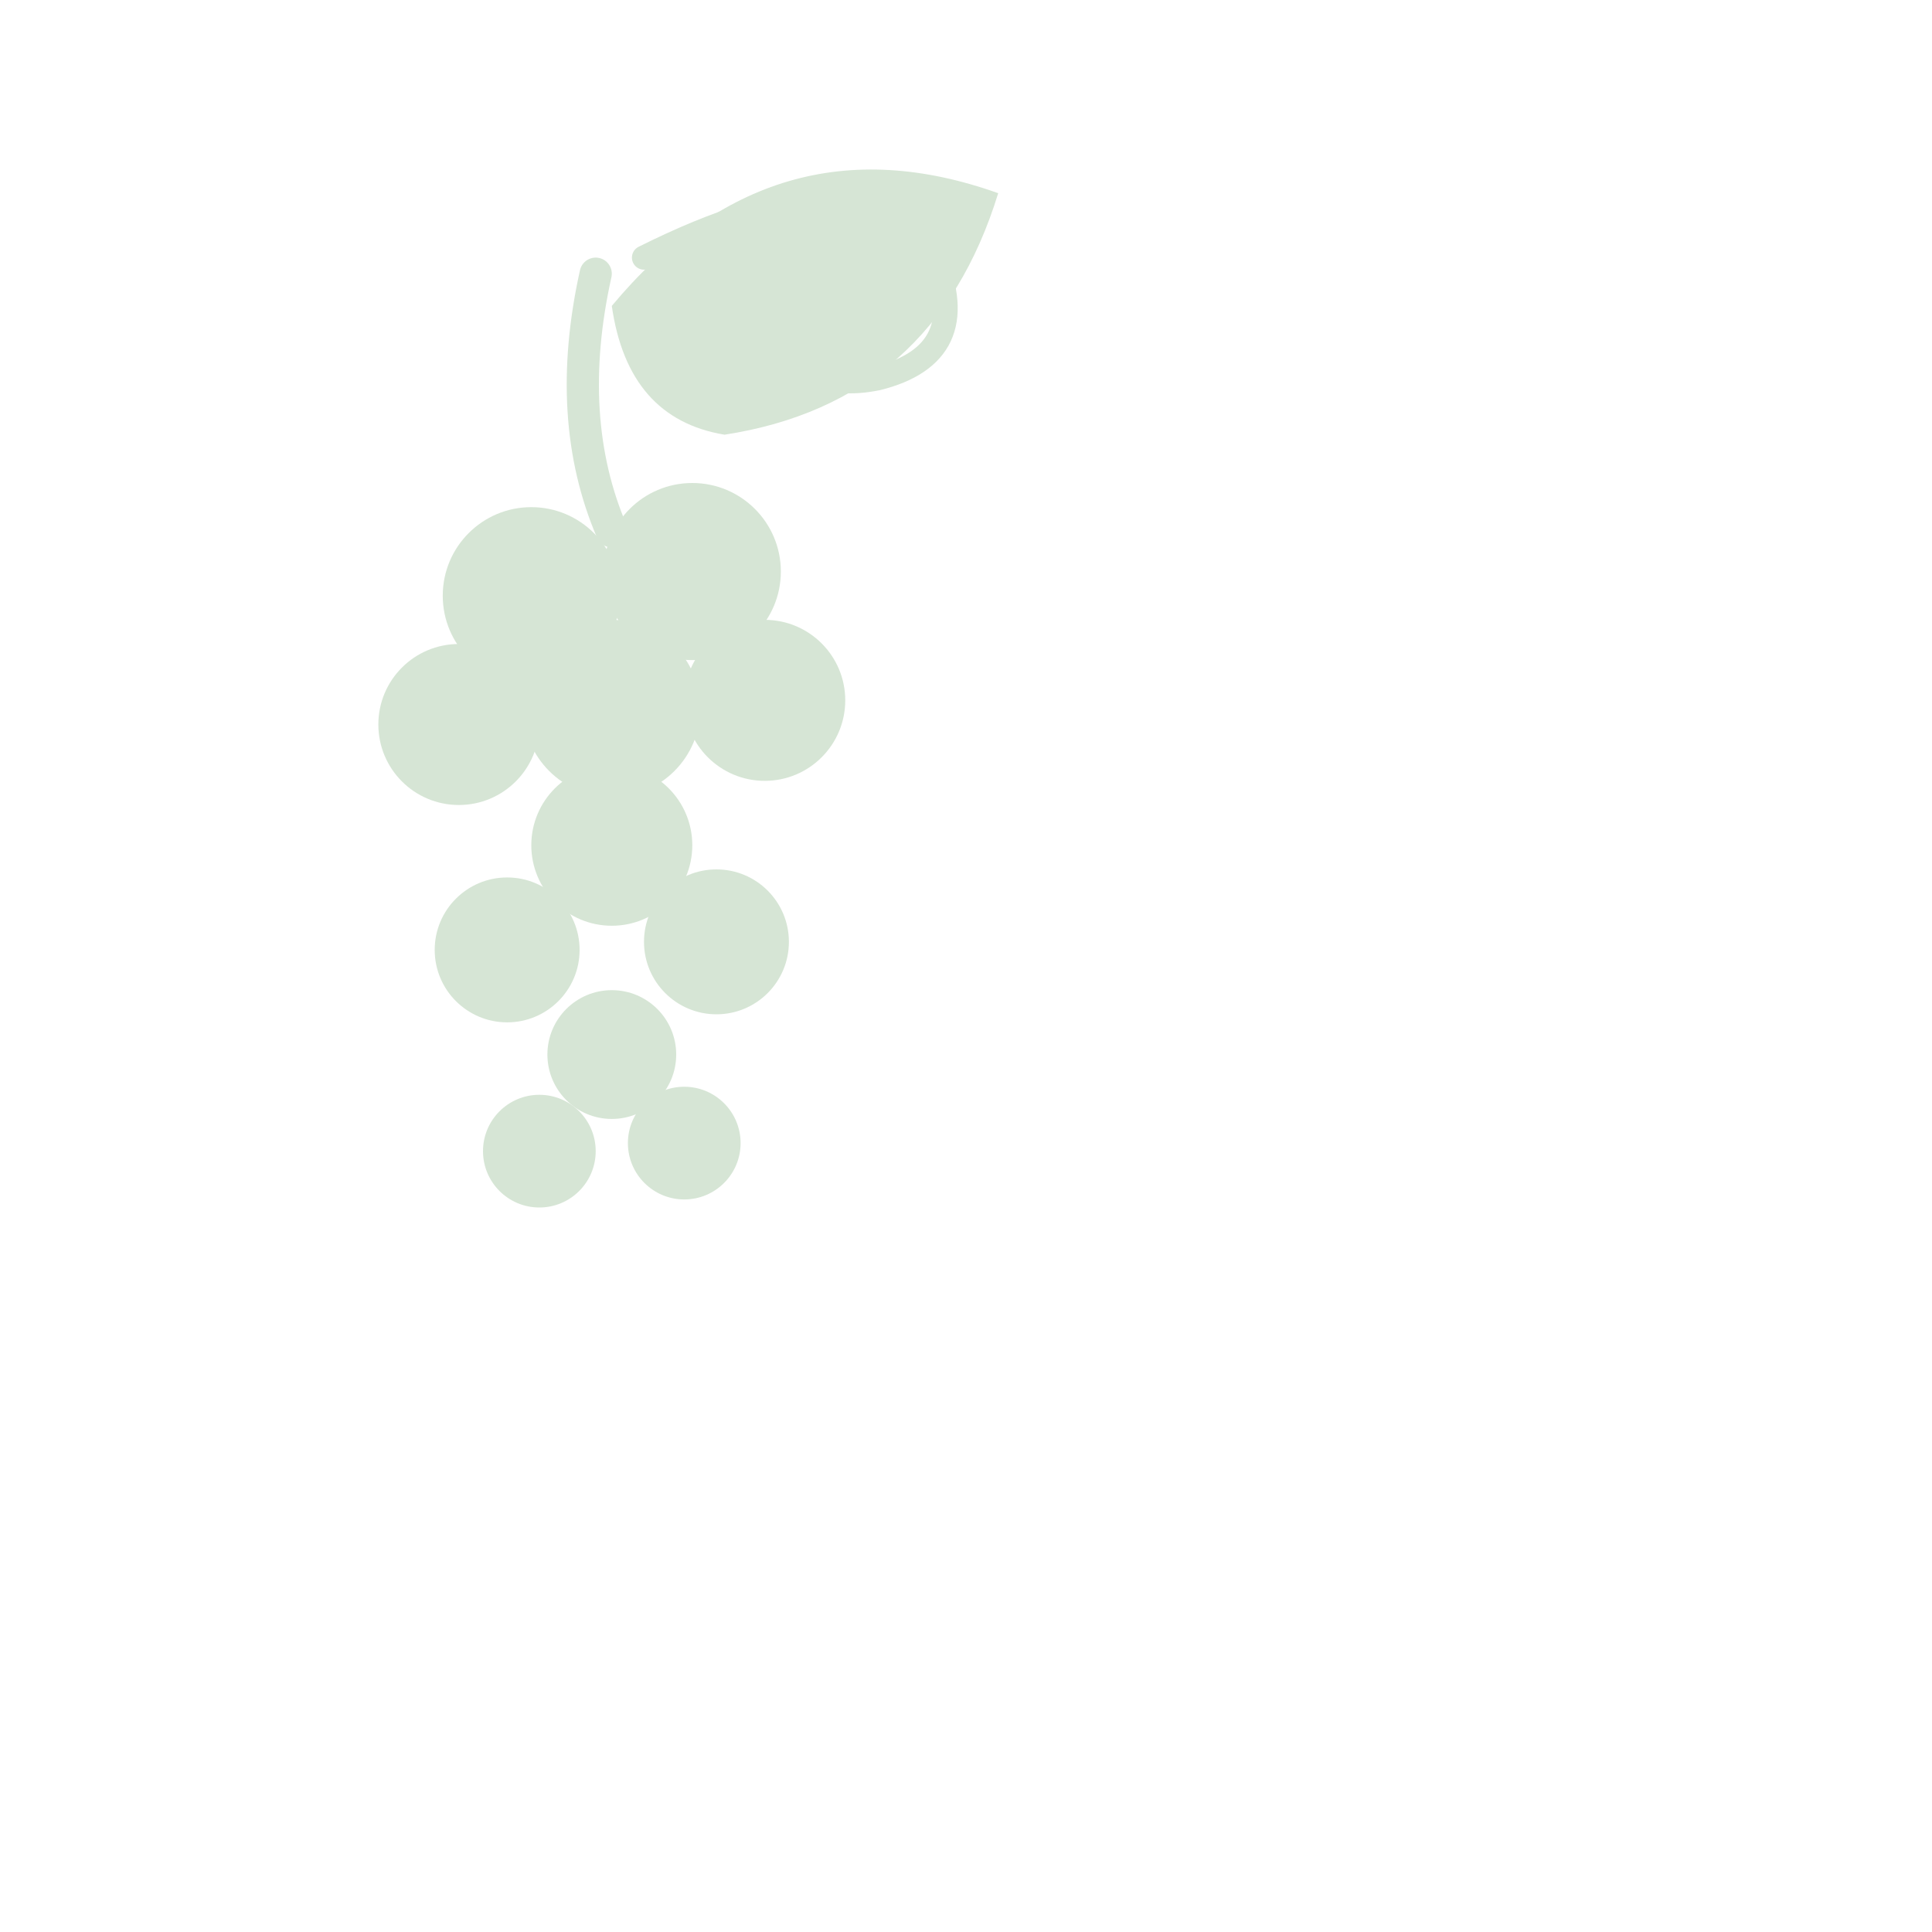
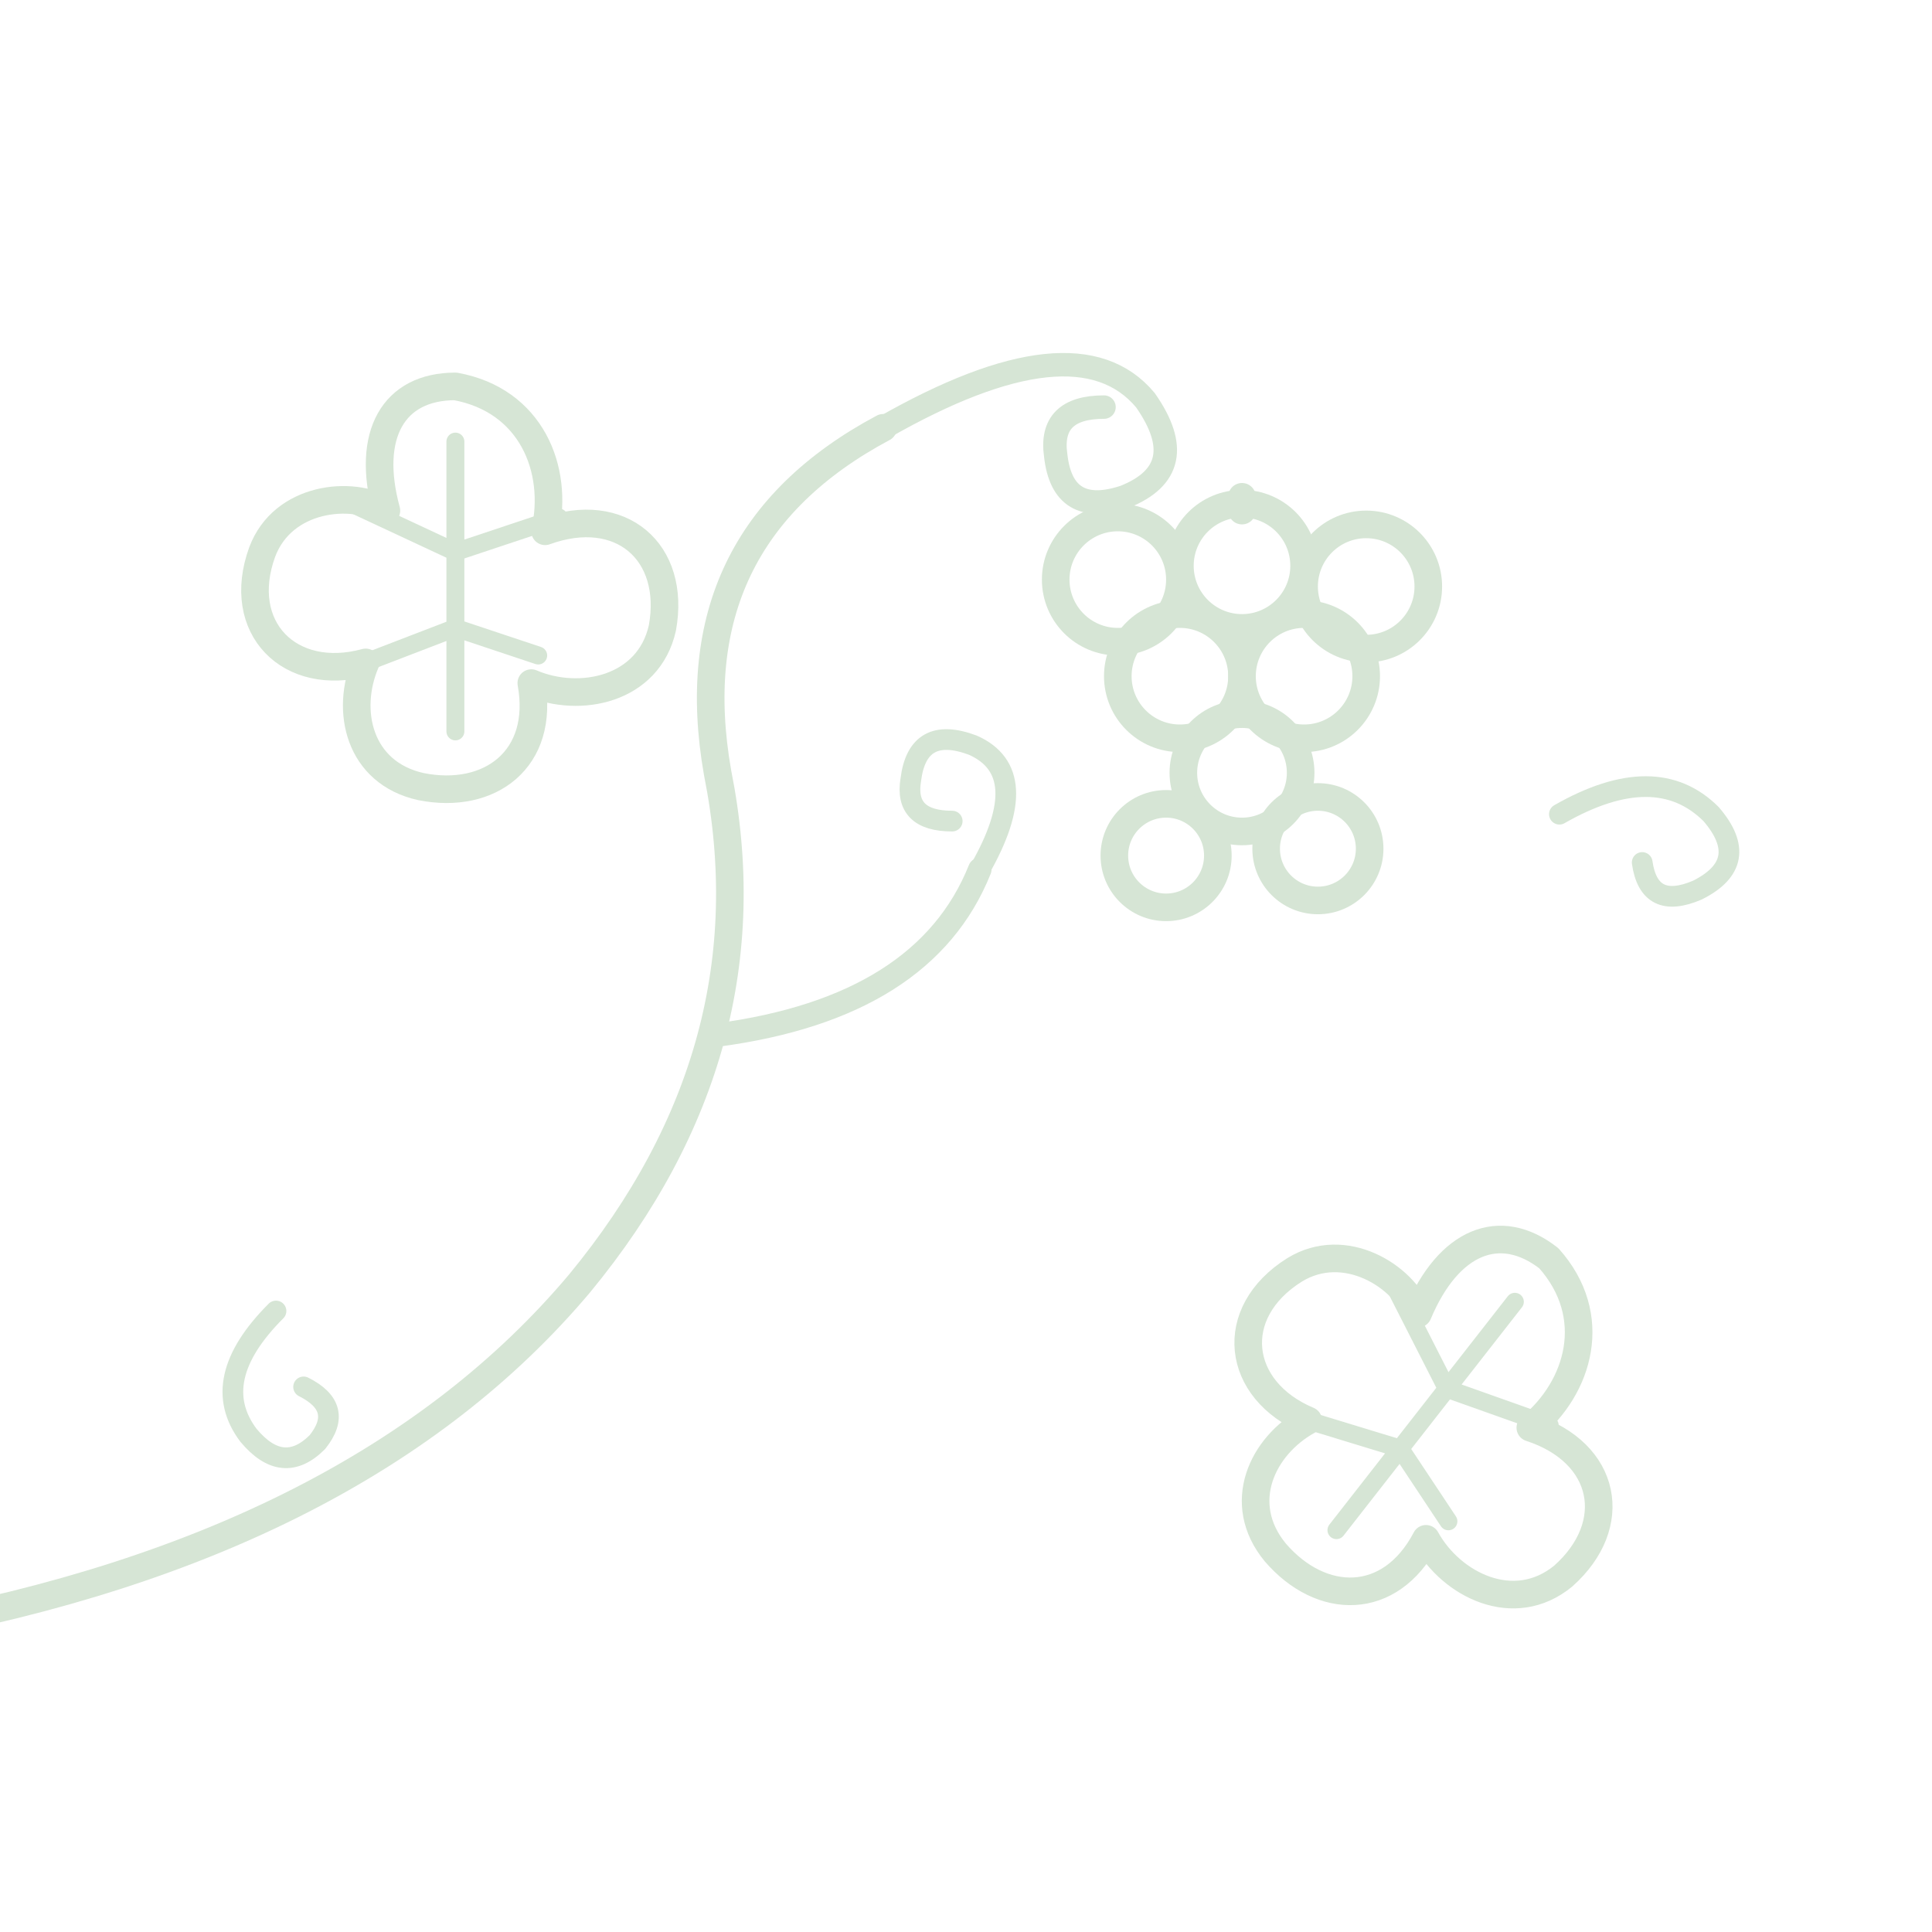
- <svg xmlns="http://www.w3.org/2000/svg" width="240" height="240" viewBox="0 0 240 240" fill="none">
-   <g stroke="#D6E5D5" stroke-linecap="round">
-     <path d="M74 34 Q70 52 76 66" stroke-width="4" fill="none" />
-     <path d="M76 38 Q96 14 124 24 Q116 50 90 54 Q78 52 76 38 Z" fill="#D6E5D5" stroke="none" />
-     <path d="M82 40 Q100 32 116 28" stroke-width="2.5" fill="none" />
-     <g fill="#D6E5D5" stroke="none">
-       <circle cx="66" cy="74" r="11" />
-       <circle cx="86" cy="71" r="11" />
-       <circle cx="76" cy="88" r="11" />
-       <circle cx="57" cy="90" r="10" />
-       <circle cx="95" cy="87" r="10" />
-       <circle cx="76" cy="105" r="10" />
-       <circle cx="63" cy="118" r="9" />
-       <circle cx="89" cy="117" r="9" />
-       <circle cx="76" cy="131" r="8" />
-       <circle cx="67" cy="143" r="7" />
-       <circle cx="85" cy="142" r="7" />
+ <svg xmlns="http://www.w3.org/2000/svg" width="280" height="280" viewBox="0 0 280 280" fill="none">
+   <g stroke="#D6E5D5" stroke-width="4" stroke-linecap="round" stroke-linejoin="round">
+     <path d="M-14 236 Q52 224 84 186 Q112 152 104 112 Q98 78 128 62" />
+     <g transform="translate(66,86)">
+       <path d="M0 -30 C11 -28 15 -18 13 -9 C24 -13 32 -6 30 5 C28 14 18 16 11 13 C13 24 5 30 -5 28 C-14 26 -16 17 -13 10 C-24 13 -32 5 -28 -6 C-25 -14 -15 -15 -10 -12 C-13 -23 -9 -30 0 -30 Z" />
+       <path d="M0 -22 L0 20 M0 -6 L-15 -13 M0 -6 L15 -11 M0 5 L-13 10 M0 5 L12 9" stroke-width="2.6" />
    </g>
-     <path d="M80 32 Q108 18 116 32 Q121 44 109 47 Q99 49 99 40 Q99 34 106 34" stroke-width="3" fill="none" />
+     <g transform="translate(206,206) rotate(38)">
+       <path d="M0 -30 C11 -28 15 -18 13 -9 C24 -13 32 -6 30 5 C28 14 18 16 11 13 C13 24 5 30 -5 28 C-14 26 -16 17 -13 10 C-24 13 -32 5 -28 -6 C-25 -14 -15 -15 -10 -12 C-13 -23 -9 -30 0 -30 Z" />
+       <path d="M0 -22 L0 20 M0 -6 L-15 -13 M0 -6 L15 -11 M0 5 L-13 10 M0 5 L12 9" stroke-width="2.6" />
+     </g>
+     <g transform="translate(178,84)">
+       <circle cx="-16" cy="0" r="9" />
+       <circle cx="2" cy="-2" r="9" />
+       <circle cx="20" cy="1" r="9" />
+       <circle cx="-7" cy="14" r="9" />
+       <circle cx="11" cy="14" r="9" />
+       <circle cx="2" cy="28" r="8.5" />
+       <circle cx="-9" cy="40" r="7.5" />
+       <circle cx="13" cy="39" r="7.5" />
+       <path d="M2 -12 L2 -10" stroke-width="4" />
+     </g>
+     <path d="M128 62 Q156 46 166 58 Q173 68 163 72 Q154 75 153 66 Q152 59 160 59" stroke-width="3.4" />
+     <path d="M104 150 Q134 146 142 126" stroke-width="3.4" />
+     <path d="M142 126 Q150 112 141 108 Q133 105 132 113 Q131 119 138 119" stroke-width="3" />
+     <path d="M226 118 Q240 110 248 118 Q254 125 246 129 Q239 132 238 125" stroke-width="3" />
+     <path d="M40 190 Q30 200 36 208 Q41 214 46 209 Q50 204 44 201" stroke-width="3" />
  </g>
</svg>
